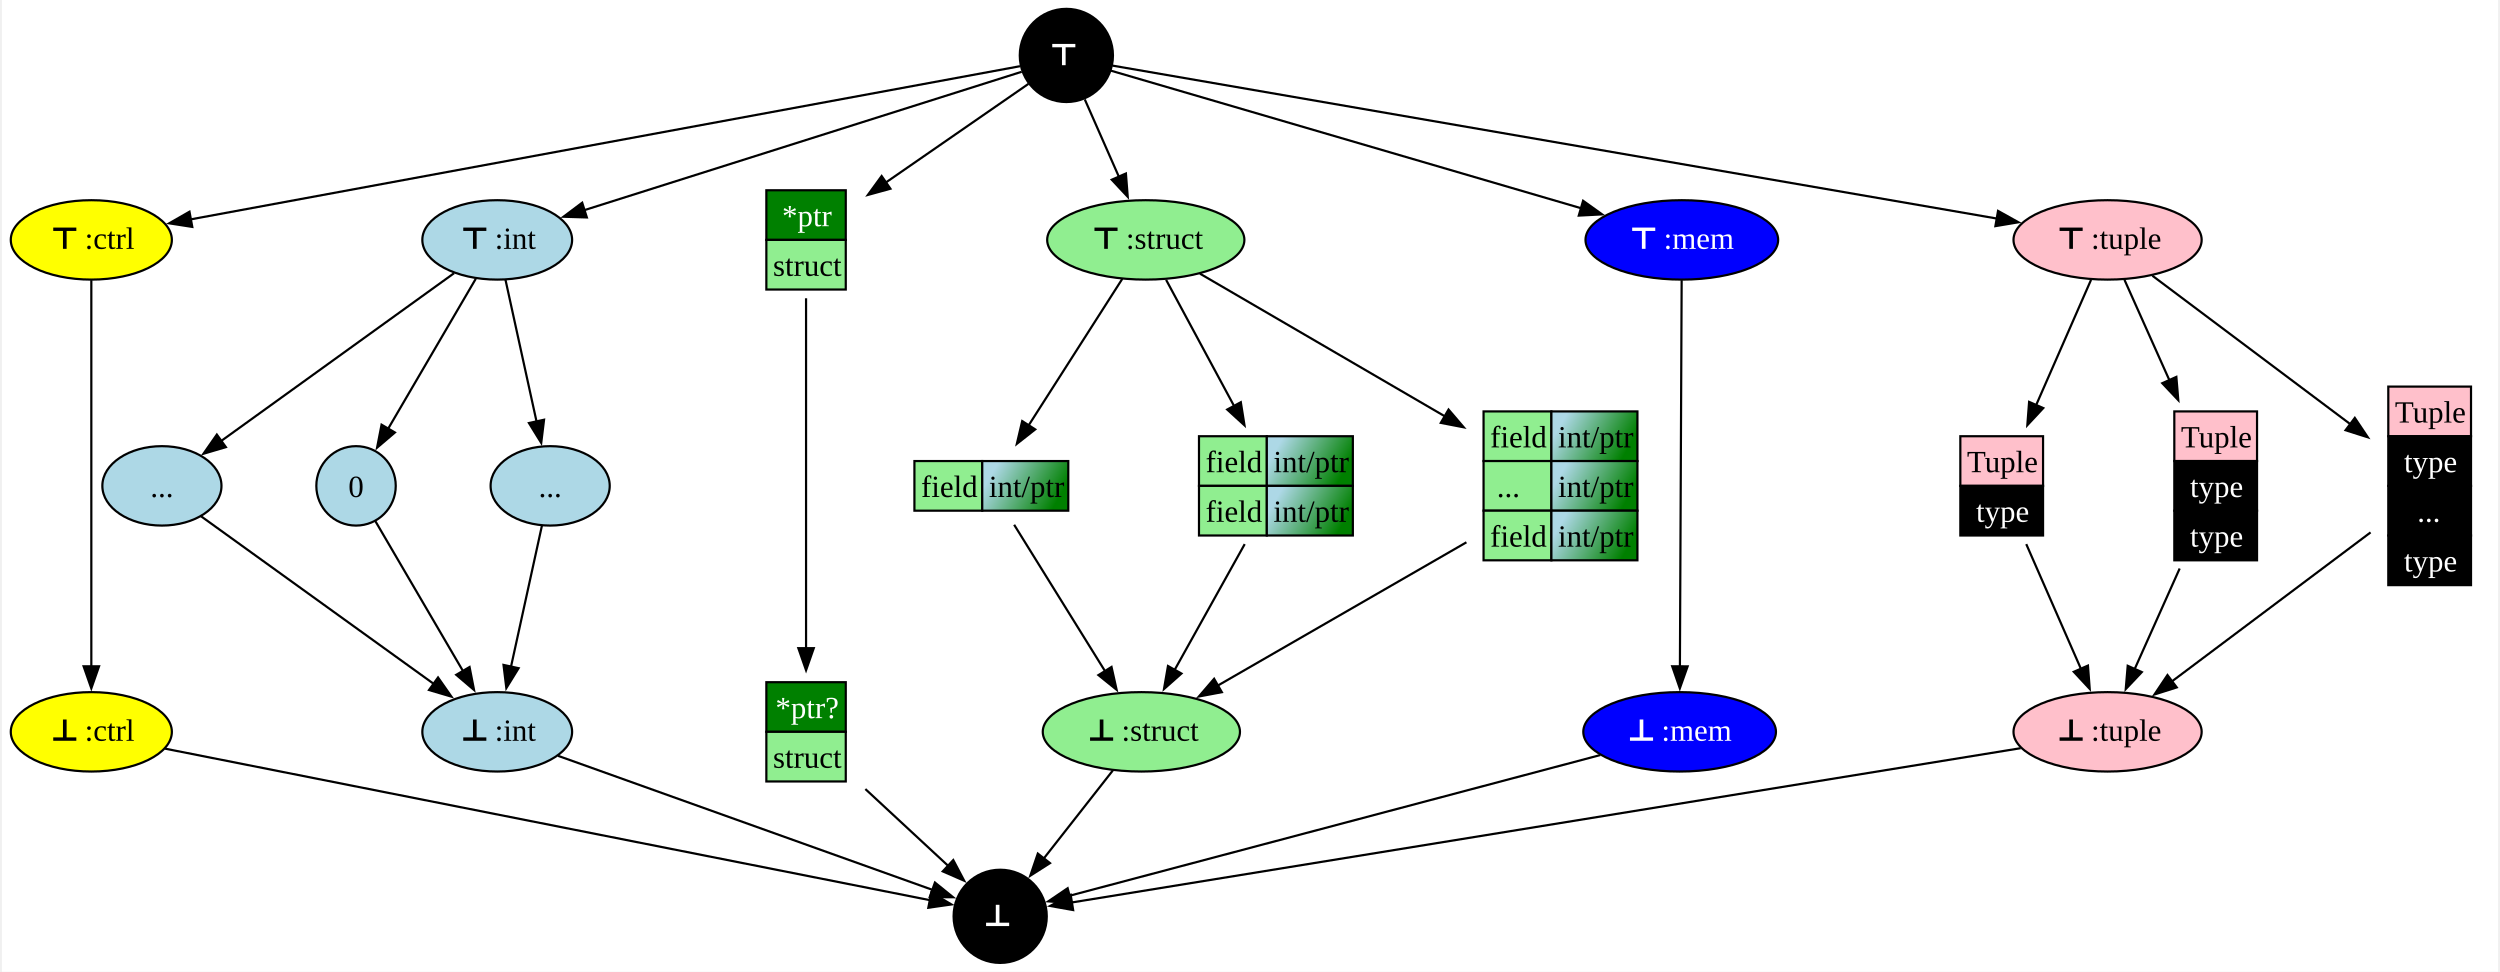
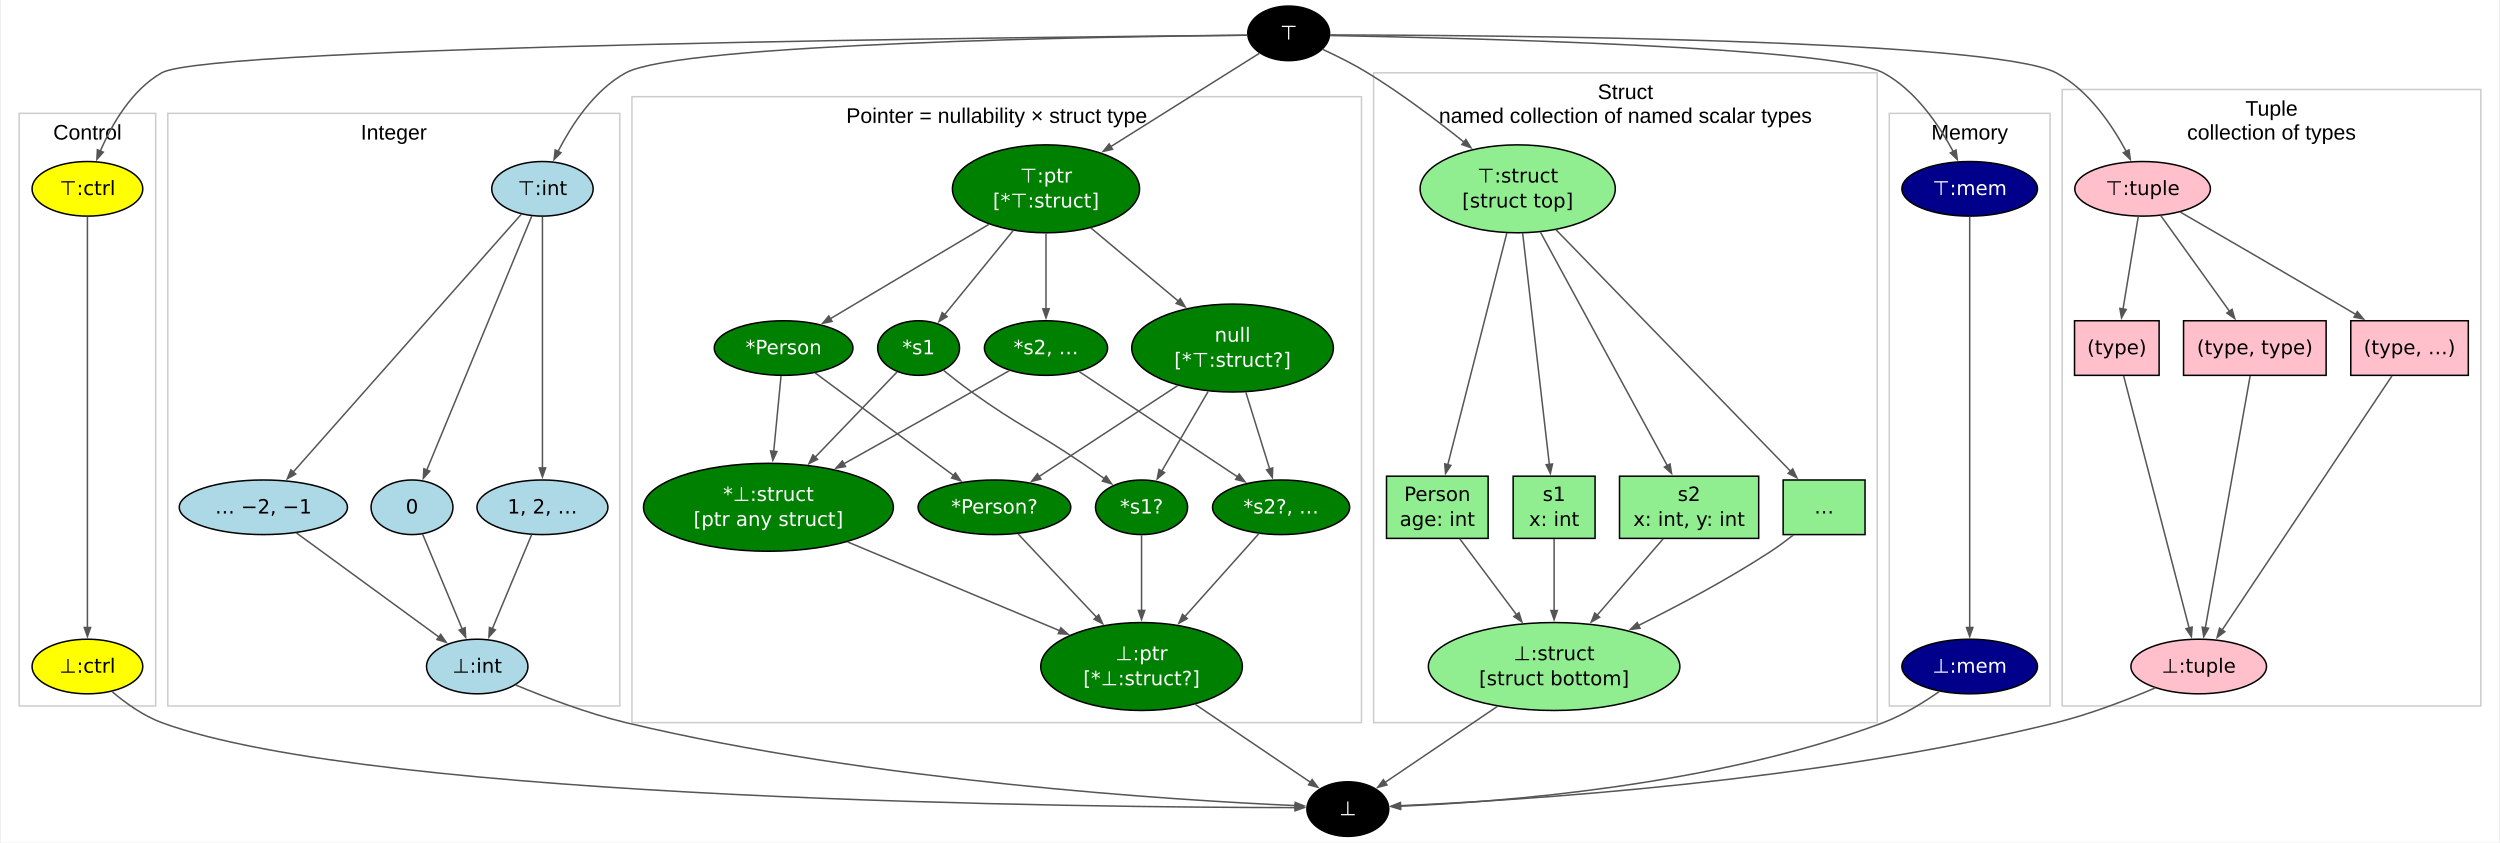
- <svg xmlns="http://www.w3.org/2000/svg" width="1132pt" height="440pt" viewBox="0.00 0.00 1131.51 440.50">
-   <g id="graph0" class="graph" transform="scale(1 1) rotate(0) translate(4 436.5)">
-     <polygon fill="white" stroke="none" points="-4,4 -4,-436.5 1127.51,-436.5 1127.51,4 -4,4" />
+ <svg xmlns="http://www.w3.org/2000/svg" width="1647pt" height="555pt" viewBox="0.00 0.00 1647.00 555.43">
+   <g id="graph0" class="graph" transform="scale(1 1) rotate(0) translate(4 551.43)">
+     <polygon fill="white" stroke="none" points="-4,4 -4,-551.43 1643,-551.43 1643,4 -4,4" />
+     <g id="clust1" class="cluster">
+       <polygon fill="none" stroke="#cccccc" points="8,-85.99 8,-476.69 98,-476.69 98,-85.99 8,-85.99" />
+       <text text-anchor="middle" x="53" y="-459.39" font-family="Arial" font-size="14.00">Control</text>
+     </g>
+     <g id="clust2" class="cluster">
+       <polygon fill="none" stroke="#cccccc" points="106,-85.99 106,-476.69 404,-476.69 404,-85.99 106,-85.99" />
+       <text text-anchor="middle" x="255" y="-459.39" font-family="Arial" font-size="14.00">Integer</text>
+     </g>
+     <g id="clust6" class="cluster">
+       <polygon fill="none" stroke="#cccccc" points="412,-75 412,-487.68 893,-487.68 893,-75 412,-75" />
+       <text text-anchor="middle" x="652.5" y="-470.38" font-family="Arial" font-size="14.00">Pointer = nullability × struct type</text>
+     </g>
+     <g id="clust13" class="cluster">
+       <polygon fill="none" stroke="#cccccc" points="901,-75 901,-503.43 1233,-503.43 1233,-75 901,-75" />
+       <text text-anchor="middle" x="1067" y="-486.13" font-family="Arial" font-size="14.00">Struct</text>
+       <text text-anchor="middle" x="1067" y="-470.38" font-family="Arial" font-size="14.00">named collection of named scalar types</text>
+     </g>
+     <g id="clust17" class="cluster">
+       <polygon fill="none" stroke="#cccccc" points="1241,-85.99 1241,-476.69 1347,-476.69 1347,-85.99 1241,-85.99" />
+       <text text-anchor="middle" x="1294" y="-459.39" font-family="Arial" font-size="14.00">Memory</text>
+     </g>
+     <g id="clust18" class="cluster">
+       <polygon fill="none" stroke="#cccccc" points="1355,-85.99 1355,-492.44 1631,-492.44 1631,-85.99 1355,-85.99" />
+       <text text-anchor="middle" x="1493" y="-475.14" font-family="Arial" font-size="14.00">Tuple</text>
+       <text text-anchor="middle" x="1493" y="-459.39" font-family="Arial" font-size="14.00">collection of types</text>
+     </g>
    <g id="node1" class="node">
-       <ellipse fill="black" stroke="black" cx="478.51" cy="-411.37" rx="21.12" ry="21.12" />
-       <text text-anchor="start" x="470.63" y="-406.95" font-family="Times New Roman,serif" font-weight="bold" font-size="14.00" fill="white">⊤</text>
+       <ellipse fill="black" stroke="black" cx="845" cy="-529.43" rx="27" ry="18" />
+       <text text-anchor="middle" x="845" y="-525.33" font-family="DejaVu Sans" font-size="13.00" fill="white">⊤</text>
    </g>
    <g id="node3" class="node">
-       <ellipse fill="yellow" stroke="black" cx="36.51" cy="-327.75" rx="36.51" ry="18" />
-       <text text-anchor="start" x="17.76" y="-323.7" font-family="Times New Roman,serif" font-weight="bold" font-size="14.00">⊤</text>
-       <text text-anchor="start" x="33.51" y="-323.7" font-family="Times New Roman,serif" font-size="14.00">:ctrl</text>
+       <ellipse fill="#ffff00" stroke="black" cx="53" cy="-426.94" rx="36.51" ry="18" />
+       <text text-anchor="middle" x="53" y="-422.84" font-family="DejaVu Sans" font-size="13.00">⊤:ctrl</text>
+     </g>
+     <g id="edge53" class="edge">
+       <path fill="none" stroke="#555555" d="M817.66,-528.22C687.28,-527.11 133.71,-521.35 102,-503.43 82.18,-492.23 69.06,-469.34 61.42,-451.68" />
+       <polygon fill="#555555" stroke="#555555" points="63.46,-451.12 59.24,-446.37 59.57,-452.72 63.46,-451.12" />
+     </g>
+     <g id="node5" class="node">
+       <ellipse fill="#add8e6" stroke="black" cx="353" cy="-426.94" rx="33.44" ry="18" />
+       <text text-anchor="middle" x="353" y="-422.84" font-family="DejaVu Sans" font-size="13.00">⊤:int</text>
+     </g>
+     <g id="edge54" class="edge">
+       <path fill="none" stroke="#555555" d="M817.72,-528.22C727.72,-527.33 443.86,-522.98 408,-503.43 387.26,-492.12 372.32,-469.24 363.29,-451.62" />
+       <polygon fill="#555555" stroke="#555555" points="365.2,-450.74 360.67,-446.28 361.42,-452.59 365.2,-450.74" />
+     </g>
+     <g id="node10" class="node">
+       <ellipse fill="#008000" stroke="black" cx="685" cy="-426.94" rx="61.7" ry="28.99" />
+       <text text-anchor="middle" x="685" y="-431.09" font-family="DejaVu Sans" font-size="13.00" fill="white">⊤:ptr</text>
+       <text text-anchor="middle" x="685" y="-414.59" font-family="DejaVu Sans" font-size="13.00" fill="white">[*⊤:struct]</text>
+     </g>
+     <g id="edge55" class="edge">
+       <path fill="none" stroke="#555555" d="M825.7,-516.31C801.54,-501.14 759.48,-474.72 727.62,-454.71" />
+       <polygon fill="#555555" stroke="#555555" points="728.87,-453.01 722.67,-451.6 726.64,-456.57 728.87,-453.01" />
+     </g>
+     <g id="node20" class="node">
+       <ellipse fill="#90ee90" stroke="black" cx="996" cy="-426.94" rx="64.35" ry="28.99" />
+       <text text-anchor="middle" x="996" y="-431.09" font-family="DejaVu Sans" font-size="13.00">⊤:struct</text>
+       <text text-anchor="middle" x="996" y="-414.59" font-family="DejaVu Sans" font-size="13.00">[struct top]</text>
+     </g>
+     <g id="edge56" class="edge">
+       <path fill="none" stroke="#555555" d="M867.28,-518.93C876.68,-514.61 887.61,-509.19 897,-503.43 919.21,-489.82 942.45,-472.29 960.83,-457.55" />
+       <polygon fill="#555555" stroke="#555555" points="961.85,-459.43 965.2,-454.02 959.21,-456.16 961.85,-459.43" />
+     </g>
+     <g id="node26" class="node">
+       <ellipse fill="#00008b" stroke="black" cx="1294" cy="-426.94" rx="44.7" ry="18" />
+       <text text-anchor="middle" x="1294" y="-422.84" font-family="DejaVu Sans" font-size="13.00" fill="white">⊤:mem</text>
+     </g>
+     <g id="edge57" class="edge">
+       <path fill="none" stroke="#555555" d="M872.35,-528C956.06,-526.49 1205.1,-520.6 1237,-503.43 1258.25,-491.99 1273.89,-468.81 1283.35,-451.14" />
+       <polygon fill="#555555" stroke="#555555" points="1284.99,-452.55 1285.86,-446.25 1281.25,-450.62 1284.99,-452.55" />
+     </g>
+     <g id="node28" class="node">
+       <ellipse fill="#ffc0cb" stroke="black" cx="1408" cy="-426.94" rx="44.7" ry="18" />
+       <text text-anchor="middle" x="1408" y="-422.84" font-family="DejaVu Sans" font-size="13.00">⊤:tuple</text>
+     </g>
+     <g id="edge58" class="edge">
+       <path fill="none" stroke="#555555" d="M872.34,-528.42C971.49,-528.22 1308.63,-525.85 1351,-503.43 1372.33,-492.14 1387.95,-468.94 1397.39,-451.22" />
+       <polygon fill="#555555" stroke="#555555" points="1399.04,-452.62 1399.9,-446.32 1395.3,-450.7 1399.04,-452.62" />
+     </g>
+     <g id="node2" class="node">
+       <ellipse fill="black" stroke="black" cx="884" cy="-18" rx="27" ry="18" />
+       <text text-anchor="middle" x="884" y="-13.9" font-family="DejaVu Sans" font-size="13.00" fill="white">⊥</text>
+     </g>
+     <g id="node4" class="node">
+       <ellipse fill="#ffff00" stroke="black" cx="53" cy="-111.99" rx="36.51" ry="18" />
+       <text text-anchor="middle" x="53" y="-107.89" font-family="DejaVu Sans" font-size="13.00">⊥:ctrl</text>
    </g>
    <g id="edge1" class="edge">
-       <path fill="none" stroke="black" d="M457.49,-406.49C389.63,-393.96 175.41,-354.4 81.44,-337.04" />
-       <polygon fill="black" stroke="black" points="82.28,-333.64 71.81,-335.27 81.01,-340.53 82.28,-333.64" />
-     </g>
-     <g id="node5" class="node">
-       <ellipse fill="lightblue" stroke="black" cx="220.51" cy="-327.75" rx="33.95" ry="18" />
-       <text text-anchor="start" x="203.63" y="-323.7" font-family="Times New Roman,serif" font-weight="bold" font-size="14.00">⊤</text>
-       <text text-anchor="start" x="219.38" y="-323.7" font-family="Times New Roman,serif" font-size="14.00">:int</text>
+       <path fill="none" stroke="#555555" d="M53,-408.67C53,-356.2 53,-198.53 53,-137.49" />
+       <polygon fill="#555555" stroke="#555555" points="55.1,-137.72 53,-131.72 50.9,-137.72 55.1,-137.72" />
+     </g>
+     <g id="edge59" class="edge">
+       <path fill="none" stroke="#555555" d="M69.29,-95.39C78.22,-87.83 89.91,-79.45 102,-75 242.26,-23.4 717.31,-19.12 849.57,-18.95" />
+       <polygon fill="#555555" stroke="#555555" points="849.19,-21.05 855.19,-18.94 849.18,-16.85 849.19,-21.05" />
+     </g>
+     <g id="node7" class="node">
+       <ellipse fill="#add8e6" stroke="black" cx="169" cy="-216.97" rx="55.45" ry="18" />
+       <text text-anchor="middle" x="169" y="-212.87" font-family="DejaVu Sans" font-size="13.00">… −2, −1</text>
    </g>
    <g id="edge4" class="edge">
-       <path fill="none" stroke="black" d="M458.26,-403.97C415.59,-390.47 315.75,-358.88 259.97,-341.23" />
-       <polygon fill="black" stroke="black" points="261.14,-337.93 250.55,-338.25 259.03,-344.61 261.14,-337.93" />
-     </g>
-     <g id="node10" class="node">
-       <polygon fill="none" stroke="none" points="387.51,-354.25 333.51,-354.25 333.51,-301.25 387.51,-301.25 387.51,-354.25" />
-       <polygon fill="green" stroke="none" points="342.51,-327.75 342.51,-350.25 378.51,-350.25 378.51,-327.75 342.51,-327.75" />
-       <polygon fill="none" stroke="black" points="342.51,-327.75 342.51,-350.25 378.51,-350.25 378.51,-327.75 342.51,-327.75" />
-       <text text-anchor="start" x="349.63" y="-333.95" font-family="Times New Roman,serif" font-size="14.00" fill="white">*ptr</text>
-       <polygon fill="lightgreen" stroke="none" points="342.51,-305.25 342.51,-327.75 378.51,-327.75 378.51,-305.25 342.51,-305.25" />
-       <polygon fill="none" stroke="black" points="342.51,-305.25 342.51,-327.75 378.51,-327.75 378.51,-305.25 342.51,-305.25" />
-       <text text-anchor="start" x="345.51" y="-311.45" font-family="Times New Roman,serif" font-size="14.00">struct</text>
-     </g>
-     <g id="edge14" class="edge">
-       <path fill="none" stroke="black" d="M461.35,-398.5C444.42,-386.79 418.03,-368.54 396.49,-353.64" />
-       <polygon fill="black" stroke="black" points="398.75,-350.95 388.54,-348.14 394.77,-356.7 398.75,-350.95" />
+       <path fill="none" stroke="#555555" d="M339.17,-410.31C306.78,-373.7 225.91,-282.29 188.52,-240.04" />
+       <polygon fill="#555555" stroke="#555555" points="190.31,-238.89 184.76,-235.78 187.16,-241.67 190.31,-238.89" />
+     </g>
+     <g id="node8" class="node">
+       <ellipse fill="#add8e6" stroke="black" cx="267" cy="-216.97" rx="27" ry="18" />
+       <text text-anchor="middle" x="267" y="-212.87" font-family="DejaVu Sans" font-size="13.00">0</text>
+     </g>
+     <g id="edge5" class="edge">
+       <path fill="none" stroke="#555555" d="M345.96,-408.92C330.64,-371.87 294.24,-283.85 276.74,-241.52" />
+       <polygon fill="#555555" stroke="#555555" points="278.71,-240.79 274.47,-236.05 274.83,-242.39 278.71,-240.79" />
+     </g>
+     <g id="node9" class="node">
+       <ellipse fill="#add8e6" stroke="black" cx="353" cy="-216.97" rx="43.16" ry="18" />
+       <text text-anchor="middle" x="353" y="-212.87" font-family="DejaVu Sans" font-size="13.00">1, 2, …</text>
+     </g>
+     <g id="edge6" class="edge">
+       <path fill="none" stroke="#555555" d="M353,-408.57C353,-371.71 353,-285.59 353,-242.89" />
+       <polygon fill="#555555" stroke="#555555" points="355.1,-242.96 353,-236.96 350.9,-242.96 355.1,-242.96" />
+     </g>
+     <g id="node6" class="node">
+       <ellipse fill="#add8e6" stroke="black" cx="310" cy="-111.99" rx="33.44" ry="18" />
+       <text text-anchor="middle" x="310" y="-107.89" font-family="DejaVu Sans" font-size="13.00">⊥:int</text>
+     </g>
+     <g id="edge60" class="edge">
+       <path fill="none" stroke="#555555" d="M335.28,-99.84C354.78,-91.7 382.61,-81.07 408,-75 570.29,-36.22 770.4,-23.83 849.5,-20.29" />
+       <polygon fill="#555555" stroke="#555555" points="849.36,-22.39 855.26,-20.04 849.17,-18.2 849.36,-22.39" />
+     </g>
+     <g id="edge7" class="edge">
+       <path fill="none" stroke="#555555" d="M190.72,-200.11C216.15,-181.54 258.17,-150.85 284.95,-131.29" />
+       <polygon fill="#555555" stroke="#555555" points="285.92,-133.18 289.52,-127.95 283.44,-129.79 285.92,-133.18" />
+     </g>
+     <g id="edge8" class="edge">
+       <path fill="none" stroke="#555555" d="M273.91,-199.43C281.01,-182.41 292.14,-155.76 300.16,-136.55" />
+       <polygon fill="#555555" stroke="#555555" points="302.01,-137.58 302.38,-131.24 298.13,-135.96 302.01,-137.58" />
+     </g>
+     <g id="edge9" class="edge">
+       <path fill="none" stroke="#555555" d="M345.9,-198.97C338.83,-182.05 327.93,-155.94 319.99,-136.93" />
+       <polygon fill="#555555" stroke="#555555" points="321.94,-136.15 317.69,-131.42 318.07,-137.76 321.94,-136.15" />
    </g>
    <g id="node12" class="node">
-       <ellipse fill="lightgreen" stroke="black" cx="514.51" cy="-327.75" rx="44.7" ry="18" />
-       <text text-anchor="start" x="489.76" y="-323.7" font-family="Times New Roman,serif" font-weight="bold" font-size="14.00">⊤</text>
-       <text text-anchor="start" x="505.51" y="-323.7" font-family="Times New Roman,serif" font-size="14.00">:struct</text>
+       <ellipse fill="#008000" stroke="black" cx="808" cy="-321.96" rx="66.47" ry="28.99" />
+       <text text-anchor="middle" x="808" y="-326.11" font-family="DejaVu Sans" font-size="13.00" fill="white">null</text>
+       <text text-anchor="middle" x="808" y="-309.61" font-family="DejaVu Sans" font-size="13.00" fill="white">[*⊤:struct?]</text>
+     </g>
+     <g id="edge16" class="edge">
+       <path fill="none" stroke="#555555" d="M714.46,-401.27C731.85,-386.71 753.98,-368.18 772.35,-352.8" />
+       <polygon fill="#555555" stroke="#555555" points="773.51,-354.57 776.76,-349.11 770.82,-351.35 773.51,-354.57" />
+     </g>
+     <g id="node14" class="node">
+       <ellipse fill="#008000" stroke="black" cx="512" cy="-321.96" rx="45.72" ry="18" />
+       <text text-anchor="middle" x="512" y="-317.86" font-family="DejaVu Sans" font-size="13.00" fill="white">*Person</text>
    </g>
    <g id="edge17" class="edge">
-       <path fill="none" stroke="black" d="M486.86,-391.44C491.45,-381.02 497.24,-367.9 502.33,-356.35" />
-       <polygon fill="black" stroke="black" points="505.5,-357.86 506.33,-347.29 499.09,-355.03 505.5,-357.86" />
+       <path fill="none" stroke="#555555" d="M647.46,-403.59C616.14,-384.95 572.05,-358.7 542.78,-341.28" />
+       <polygon fill="#555555" stroke="#555555" points="543.94,-339.52 537.71,-338.26 541.79,-343.13 543.94,-339.52" />
+     </g>
+     <g id="node15" class="node">
+       <ellipse fill="#008000" stroke="black" cx="601" cy="-321.96" rx="27" ry="18" />
+       <text text-anchor="middle" x="601" y="-317.86" font-family="DejaVu Sans" font-size="13.00" fill="white">*s1</text>
+     </g>
+     <g id="edge18" class="edge">
+       <path fill="none" stroke="#555555" d="M663.37,-399.42C649.25,-382.12 631.09,-359.85 618.01,-343.81" />
+       <polygon fill="#555555" stroke="#555555" points="619.81,-342.7 614.39,-339.38 616.56,-345.36 619.81,-342.7" />
+     </g>
+     <g id="node16" class="node">
+       <ellipse fill="#008000" stroke="black" cx="685" cy="-321.96" rx="40.6" ry="18" />
+       <text text-anchor="middle" x="685" y="-317.86" font-family="DejaVu Sans" font-size="13.00" fill="white">*s2, …</text>
+     </g>
+     <g id="edge19" class="edge">
+       <path fill="none" stroke="#555555" d="M685,-397.53C685,-381.91 685,-362.73 685,-347.73" />
+       <polygon fill="#555555" stroke="#555555" points="687.1,-347.82 685,-341.82 682.9,-347.82 687.1,-347.82" />
+     </g>
+     <g id="node11" class="node">
+       <ellipse fill="#008000" stroke="black" cx="748" cy="-111.99" rx="66.47" ry="28.99" />
+       <text text-anchor="middle" x="748" y="-116.14" font-family="DejaVu Sans" font-size="13.00" fill="white">⊥:ptr</text>
+       <text text-anchor="middle" x="748" y="-99.64" font-family="DejaVu Sans" font-size="13.00" fill="white">[*⊥:struct?]</text>
+     </g>
+     <g id="edge61" class="edge">
+       <path fill="none" stroke="#555555" d="M783.38,-87.06C807.3,-70.88 838.29,-49.92 859.52,-35.56" />
+       <polygon fill="#555555" stroke="#555555" points="860.46,-37.46 864.25,-32.36 858.1,-33.98 860.46,-37.46" />
    </g>
    <g id="node17" class="node">
-       <ellipse fill="blue" stroke="black" cx="757.51" cy="-327.75" rx="43.67" ry="18" />
-       <text text-anchor="start" x="733.51" y="-323.7" font-family="Times New Roman,serif" font-weight="bold" font-size="14.00" fill="white">⊤</text>
-       <text text-anchor="start" x="749.26" y="-323.7" font-family="Times New Roman,serif" font-size="14.00" fill="white">:mem</text>
+       <ellipse fill="#008000" stroke="black" cx="651" cy="-216.97" rx="50.33" ry="18" />
+       <text text-anchor="middle" x="651" y="-212.87" font-family="DejaVu Sans" font-size="13.00" fill="white">*Person?</text>
+     </g>
+     <g id="edge26" class="edge">
+       <path fill="none" stroke="#555555" d="M771.98,-297.33C744.16,-279.08 706.14,-254.14 680.2,-237.12" />
+       <polygon fill="#555555" stroke="#555555" points="681.63,-235.56 675.47,-234.02 679.33,-239.07 681.63,-235.56" />
+     </g>
+     <g id="node18" class="node">
+       <ellipse fill="#008000" stroke="black" cx="748" cy="-216.97" rx="30.37" ry="18" />
+       <text text-anchor="middle" x="748" y="-212.87" font-family="DejaVu Sans" font-size="13.00" fill="white">*s1?</text>
    </g>
    <g id="edge27" class="edge">
-       <path fill="none" stroke="black" d="M498.57,-404.5C542.92,-391.53 650.2,-360.14 711.86,-342.1" />
-       <polygon fill="black" stroke="black" points="712.75,-345.49 721.37,-339.32 710.79,-338.77 712.75,-345.49" />
+       <path fill="none" stroke="#555555" d="M791.92,-293.36C782.32,-276.89 770.28,-256.22 761.24,-240.69" />
+       <polygon fill="#555555" stroke="#555555" points="763.16,-239.82 758.32,-235.69 759.53,-241.93 763.16,-239.82" />
    </g>
    <g id="node19" class="node">
-       <ellipse fill="pink" stroke="black" cx="950.51" cy="-327.75" rx="42.65" ry="18" />
-       <text text-anchor="start" x="927.26" y="-323.7" font-family="Times New Roman,serif" font-weight="bold" font-size="14.00">⊤</text>
-       <text text-anchor="start" x="943.01" y="-323.7" font-family="Times New Roman,serif" font-size="14.00">:tuple</text>
+       <ellipse fill="#008000" stroke="black" cx="840" cy="-216.97" rx="45.21" ry="18" />
+       <text text-anchor="middle" x="840" y="-212.87" font-family="DejaVu Sans" font-size="13.00" fill="white">*s2?, …</text>
+     </g>
+     <g id="edge28" class="edge">
+       <path fill="none" stroke="#555555" d="M816.74,-292.82C821.67,-276.95 827.77,-257.33 832.48,-242.16" />
+       <polygon fill="#555555" stroke="#555555" points="834.45,-242.91 834.23,-236.56 830.44,-241.66 834.45,-242.91" />
+     </g>
+     <g id="node13" class="node">
+       <ellipse fill="#008000" stroke="black" cx="502" cy="-216.97" rx="82.38" ry="28.99" />
+       <text text-anchor="middle" x="502" y="-221.12" font-family="DejaVu Sans" font-size="13.00" fill="white">*⊥:struct</text>
+       <text text-anchor="middle" x="502" y="-204.62" font-family="DejaVu Sans" font-size="13.00" fill="white">[ptr any struct]</text>
+     </g>
+     <g id="edge29" class="edge">
+       <path fill="none" stroke="#555555" d="M554.17,-194.13C595.32,-176.91 652.51,-152.97 694.1,-135.56" />
+       <polygon fill="#555555" stroke="#555555" points="694.78,-137.55 699.5,-133.29 693.15,-133.67 694.78,-137.55" />
+     </g>
+     <g id="edge20" class="edge">
+       <path fill="none" stroke="#555555" d="M510.3,-303.49C508.98,-289.83 507.09,-270.39 505.45,-253.5" />
+       <polygon fill="#555555" stroke="#555555" points="507.58,-253.71 504.91,-247.94 503.4,-254.12 507.58,-253.71" />
+     </g>
+     <g id="edge23" class="edge">
+       <path fill="none" stroke="#555555" d="M532.81,-305.54C557.17,-287.49 597.57,-257.56 624.25,-237.8" />
+       <polygon fill="#555555" stroke="#555555" points="625.26,-239.66 628.83,-234.4 622.76,-236.28 625.26,-239.66" />
+     </g>
+     <g id="edge21" class="edge">
+       <path fill="none" stroke="#555555" d="M586.82,-306.2C572.74,-291.56 550.72,-268.65 532.64,-249.85" />
+       <polygon fill="#555555" stroke="#555555" points="534.38,-248.62 528.7,-245.75 531.35,-251.53 534.38,-248.62" />
+     </g>
+     <g id="edge24" class="edge">
+       <path fill="none" stroke="#555555" d="M617.46,-307.22C623.23,-302.56 629.81,-297.42 636,-292.97 667.33,-270.44 677.09,-267.67 709,-245.97 713.75,-242.74 718.77,-239.22 723.56,-235.8" />
+       <polygon fill="#555555" stroke="#555555" points="724.61,-237.64 728.26,-232.43 722.16,-234.22 724.61,-237.64" />
+     </g>
+     <g id="edge22" class="edge">
+       <path fill="none" stroke="#555555" d="M660.85,-307.1C652.94,-302.58 644.1,-297.55 636,-292.97 608.08,-277.18 576.81,-259.67 551.5,-245.54" />
+       <polygon fill="#555555" stroke="#555555" points="552.79,-243.85 546.52,-242.76 550.74,-247.52 552.79,-243.85" />
+     </g>
+     <g id="edge25" class="edge">
+       <path fill="none" stroke="#555555" d="M706.88,-306.42C734.22,-288.25 781.1,-257.11 811.3,-237.04" />
+       <polygon fill="#555555" stroke="#555555" points="812.38,-238.85 816.22,-233.78 810.06,-235.35 812.38,-238.85" />
    </g>
    <g id="edge30" class="edge">
-       <path fill="none" stroke="black" d="M499.4,-406.76C569.58,-394.62 798.17,-355.09 900.36,-337.42" />
-       <polygon fill="black" stroke="black" points="900.85,-340.89 910.1,-335.74 899.65,-333.99 900.85,-340.89" />
-     </g>
-     <g id="node2" class="node">
-       <ellipse fill="black" stroke="black" cx="448.51" cy="-21.12" rx="21.12" ry="21.12" />
-       <text text-anchor="start" x="440.63" y="-16.7" font-family="Times New Roman,serif" font-weight="bold" font-size="14.00" fill="white">⊥</text>
-     </g>
-     <g id="node4" class="node">
-       <ellipse fill="yellow" stroke="black" cx="36.51" cy="-104.75" rx="36.51" ry="18" />
-       <text text-anchor="start" x="17.76" y="-100.7" font-family="Times New Roman,serif" font-weight="bold" font-size="14.00">⊥</text>
-       <text text-anchor="start" x="33.51" y="-100.7" font-family="Times New Roman,serif" font-size="14.00">:ctrl</text>
-     </g>
-     <g id="edge2" class="edge">
-       <path fill="none" stroke="black" d="M36.51,-309.5C36.51,-271.02 36.51,-181.25 36.51,-134.4" />
-       <polygon fill="black" stroke="black" points="40.01,-134.45 36.51,-124.45 33.01,-134.45 40.01,-134.45" />
-     </g>
-     <g id="edge3" class="edge">
-       <path fill="none" stroke="black" d="M69.88,-97.14C147.7,-81.72 340.42,-43.54 416.69,-28.43" />
-       <polygon fill="black" stroke="black" points="417.29,-31.88 426.41,-26.5 415.93,-25.01 417.29,-31.88" />
-     </g>
-     <g id="node7" class="node">
-       <ellipse fill="lightblue" stroke="black" cx="68.51" cy="-216.25" rx="27" ry="18" />
-       <text text-anchor="middle" x="68.51" y="-211.2" font-family="Times New Roman,serif" font-size="14.00">...</text>
-     </g>
-     <g id="edge5" class="edge">
-       <path fill="none" stroke="black" d="M200.95,-312.66C174.03,-293.27 125.48,-258.29 95.24,-236.5" />
-       <polygon fill="black" stroke="black" points="97.5,-233.82 87.34,-230.81 93.41,-239.5 97.5,-233.82" />
-     </g>
-     <g id="node8" class="node">
-       <ellipse fill="lightblue" stroke="black" cx="156.51" cy="-216.25" rx="18" ry="18" />
-       <text text-anchor="middle" x="156.51" y="-211.2" font-family="Times New Roman,serif" font-size="14.00">0</text>
-     </g>
-     <g id="edge6" class="edge">
-       <path fill="none" stroke="black" d="M210.79,-310.12C200.2,-292 183.15,-262.82 170.98,-242.01" />
-       <polygon fill="black" stroke="black" points="174.12,-240.45 166.05,-233.58 168.08,-243.98 174.12,-240.45" />
-     </g>
-     <g id="node9" class="node">
-       <ellipse fill="lightblue" stroke="black" cx="244.51" cy="-216.25" rx="27" ry="18" />
-       <text text-anchor="middle" x="244.51" y="-211.2" font-family="Times New Roman,serif" font-size="14.00">...</text>
-     </g>
-     <g id="edge7" class="edge">
-       <path fill="none" stroke="black" d="M224.26,-309.64C228.03,-292.44 233.9,-265.64 238.35,-245.33" />
-       <polygon fill="black" stroke="black" points="241.74,-246.23 240.46,-235.72 234.9,-244.73 241.74,-246.23" />
-     </g>
-     <g id="node6" class="node">
-       <ellipse fill="lightblue" stroke="black" cx="220.51" cy="-104.75" rx="33.95" ry="18" />
-       <text text-anchor="start" x="203.63" y="-100.7" font-family="Times New Roman,serif" font-weight="bold" font-size="14.00">⊥</text>
-       <text text-anchor="start" x="219.38" y="-100.7" font-family="Times New Roman,serif" font-size="14.00">:int</text>
-     </g>
-     <g id="edge11" class="edge">
-       <path fill="none" stroke="black" d="M248.01,-93.9C290.83,-78.57 373.15,-49.1 417.83,-33.11" />
-       <polygon fill="black" stroke="black" points="418.93,-36.43 427.17,-29.76 416.57,-29.84 418.93,-36.43" />
-     </g>
-     <g id="edge8" class="edge">
-       <path fill="none" stroke="black" d="M86.24,-202.47C112.22,-183.76 160.89,-148.7 191.95,-126.33" />
-       <polygon fill="black" stroke="black" points="193.68,-129.39 199.75,-120.71 189.59,-123.71 193.68,-129.39" />
-     </g>
-     <g id="edge9" class="edge">
-       <path fill="none" stroke="black" d="M165.14,-200.48C175.34,-183.02 192.52,-153.64 205.04,-132.22" />
-       <polygon fill="black" stroke="black" points="207.97,-134.13 210,-123.73 201.93,-130.6 207.97,-134.13" />
-     </g>
-     <g id="edge10" class="edge">
-       <path fill="none" stroke="black" d="M240.76,-198.14C237.01,-181.04 231.18,-154.46 226.74,-134.19" />
-       <polygon fill="black" stroke="black" points="230.2,-133.6 224.64,-124.58 223.36,-135.09 230.2,-133.6" />
-     </g>
-     <g id="node11" class="node">
-       <polygon fill="none" stroke="none" points="387.51,-131.25 333.51,-131.25 333.51,-78.25 387.51,-78.25 387.51,-131.25" />
-       <polygon fill="green" stroke="none" points="342.51,-104.75 342.51,-127.25 378.51,-127.25 378.51,-104.75 342.51,-104.75" />
-       <polygon fill="none" stroke="black" points="342.51,-104.75 342.51,-127.25 378.51,-127.25 378.51,-104.75 342.51,-104.75" />
-       <text text-anchor="start" x="346.63" y="-110.95" font-family="Times New Roman,serif" font-size="14.00" fill="white">*ptr?</text>
-       <polygon fill="lightgreen" stroke="none" points="342.51,-82.25 342.51,-104.75 378.51,-104.75 378.51,-82.25 342.51,-82.25" />
-       <polygon fill="none" stroke="black" points="342.51,-82.25 342.51,-104.75 378.51,-104.75 378.51,-82.25 342.51,-82.25" />
-       <text text-anchor="start" x="345.51" y="-88.45" font-family="Times New Roman,serif" font-size="14.00">struct</text>
-     </g>
-     <g id="edge15" class="edge">
-       <path fill="none" stroke="black" d="M360.51,-301.29C360.51,-261.89 360.51,-187.62 360.51,-142.52" />
-       <polygon fill="black" stroke="black" points="364.01,-142.68 360.51,-132.68 357.01,-142.68 364.01,-142.68" />
-     </g>
-     <g id="edge16" class="edge">
-       <path fill="none" stroke="black" d="M387.39,-78.81C399.39,-67.68 413.41,-54.68 424.99,-43.94" />
-       <polygon fill="black" stroke="black" points="427.24,-46.63 432.19,-37.26 422.48,-41.5 427.24,-46.63" />
-     </g>
-     <g id="node14" class="node">
-       <polygon fill="none" stroke="none" points="487.38,-234.25 401.63,-234.25 401.63,-198.25 487.38,-198.25 487.38,-234.25" />
-       <polygon fill="lightgreen" stroke="none" points="409.63,-205 409.63,-227.5 440.38,-227.5 440.38,-205 409.63,-205" />
-       <polygon fill="none" stroke="black" points="409.63,-205 409.63,-227.5 440.38,-227.5 440.38,-205 409.63,-205" />
-       <text text-anchor="start" x="412.63" y="-211.2" font-family="Times New Roman,serif" font-size="14.00">field</text>
-       <defs>
-         <linearGradient id="l_0" gradientUnits="userSpaceOnUse" x1="446.1" y1="-224.2" x2="473.67" y2="-208.29">
-           <stop offset="0" style="stop-color:lightblue;stop-opacity:1.;" />
-           <stop offset="1" style="stop-color:green;stop-opacity:1.;" />
-         </linearGradient>
-       </defs>
-       <polygon fill="url(#l_0)" stroke="none" points="440.38,-205 440.38,-227.5 479.38,-227.5 479.38,-205 440.38,-205" />
-       <polygon fill="none" stroke="black" points="440.38,-205 440.38,-227.5 479.38,-227.5 479.38,-205 440.38,-205" />
-       <text text-anchor="start" x="443.38" y="-211.2" font-family="Times New Roman,serif" font-size="14.00">int/ptr</text>
-     </g>
-     <g id="edge18" class="edge">
-       <path fill="none" stroke="black" d="M503.88,-310.12C492.57,-292.43 474.53,-264.21 461.3,-243.51" />
-       <polygon fill="black" stroke="black" points="464.39,-241.85 456.06,-235.31 458.49,-245.62 464.39,-241.85" />
-     </g>
-     <g id="node15" class="node">
-       <polygon fill="none" stroke="none" points="616.38,-242.75 530.63,-242.75 530.63,-189.75 616.38,-189.75 616.38,-242.75" />
-       <polygon fill="lightgreen" stroke="none" points="538.63,-216.25 538.63,-238.75 569.38,-238.75 569.38,-216.25 538.63,-216.25" />
-       <polygon fill="none" stroke="black" points="538.63,-216.25 538.63,-238.75 569.38,-238.75 569.38,-216.25 538.63,-216.25" />
-       <text text-anchor="start" x="541.63" y="-222.45" font-family="Times New Roman,serif" font-size="14.00">field</text>
-       <defs>
-         <linearGradient id="l_1" gradientUnits="userSpaceOnUse" x1="575.1" y1="-235.45" x2="602.67" y2="-219.54">
-           <stop offset="0" style="stop-color:lightblue;stop-opacity:1.;" />
-           <stop offset="1" style="stop-color:green;stop-opacity:1.;" />
-         </linearGradient>
-       </defs>
-       <polygon fill="url(#l_1)" stroke="none" points="569.38,-216.25 569.38,-238.75 608.38,-238.75 608.38,-216.25 569.38,-216.25" />
-       <polygon fill="none" stroke="black" points="569.38,-216.25 569.38,-238.75 608.38,-238.75 608.38,-216.25 569.38,-216.25" />
-       <text text-anchor="start" x="572.38" y="-222.45" font-family="Times New Roman,serif" font-size="14.00">int/ptr</text>
-       <polygon fill="lightgreen" stroke="none" points="538.63,-193.75 538.63,-216.25 569.38,-216.25 569.38,-193.75 538.63,-193.75" />
-       <polygon fill="none" stroke="black" points="538.63,-193.75 538.63,-216.25 569.38,-216.25 569.38,-193.75 538.63,-193.75" />
-       <text text-anchor="start" x="541.63" y="-199.95" font-family="Times New Roman,serif" font-size="14.00">field</text>
-       <defs>
-         <linearGradient id="l_2" gradientUnits="userSpaceOnUse" x1="575.1" y1="-212.95" x2="602.67" y2="-197.04">
-           <stop offset="0" style="stop-color:lightblue;stop-opacity:1.;" />
-           <stop offset="1" style="stop-color:green;stop-opacity:1.;" />
-         </linearGradient>
-       </defs>
-       <polygon fill="url(#l_2)" stroke="none" points="569.38,-193.75 569.38,-216.25 608.38,-216.25 608.38,-193.75 569.38,-193.75" />
-       <polygon fill="none" stroke="black" points="569.38,-193.75 569.38,-216.25 608.38,-216.25 608.38,-193.75 569.38,-193.75" />
-       <text text-anchor="start" x="572.38" y="-199.95" font-family="Times New Roman,serif" font-size="14.00">int/ptr</text>
-     </g>
-     <g id="edge19" class="edge">
-       <path fill="none" stroke="black" d="M523.73,-309.64C531.97,-294.34 544.3,-271.45 554.63,-252.28" />
-       <polygon fill="black" stroke="black" points="557.59,-254.17 559.26,-243.7 551.43,-250.85 557.59,-254.17" />
-     </g>
-     <g id="node16" class="node">
-       <polygon fill="none" stroke="none" points="745.38,-254 659.63,-254 659.63,-178.5 745.38,-178.5 745.38,-254" />
-       <polygon fill="lightgreen" stroke="none" points="667.63,-227.5 667.63,-250 698.38,-250 698.38,-227.5 667.63,-227.5" />
-       <polygon fill="none" stroke="black" points="667.63,-227.5 667.63,-250 698.38,-250 698.38,-227.5 667.63,-227.5" />
-       <text text-anchor="start" x="670.63" y="-233.7" font-family="Times New Roman,serif" font-size="14.00">field</text>
-       <defs>
-         <linearGradient id="l_3" gradientUnits="userSpaceOnUse" x1="704.1" y1="-246.7" x2="731.67" y2="-230.79">
-           <stop offset="0" style="stop-color:lightblue;stop-opacity:1.;" />
-           <stop offset="1" style="stop-color:green;stop-opacity:1.;" />
-         </linearGradient>
-       </defs>
-       <polygon fill="url(#l_3)" stroke="none" points="698.38,-227.5 698.38,-250 737.38,-250 737.38,-227.5 698.38,-227.5" />
-       <polygon fill="none" stroke="black" points="698.38,-227.5 698.38,-250 737.38,-250 737.38,-227.5 698.38,-227.5" />
-       <text text-anchor="start" x="701.38" y="-233.7" font-family="Times New Roman,serif" font-size="14.00">int/ptr</text>
-       <polygon fill="lightgreen" stroke="none" points="667.63,-205 667.63,-227.5 698.38,-227.5 698.38,-205 667.63,-205" />
-       <polygon fill="none" stroke="black" points="667.63,-205 667.63,-227.5 698.38,-227.5 698.38,-205 667.63,-205" />
-       <text text-anchor="start" x="673.63" y="-211.2" font-family="Times New Roman,serif" font-size="14.00">...  </text>
-       <defs>
-         <linearGradient id="l_4" gradientUnits="userSpaceOnUse" x1="704.1" y1="-224.2" x2="731.67" y2="-208.29">
-           <stop offset="0" style="stop-color:lightblue;stop-opacity:1.;" />
-           <stop offset="1" style="stop-color:green;stop-opacity:1.;" />
-         </linearGradient>
-       </defs>
-       <polygon fill="url(#l_4)" stroke="none" points="698.38,-205 698.38,-227.5 737.38,-227.5 737.38,-205 698.38,-205" />
-       <polygon fill="none" stroke="black" points="698.38,-205 698.38,-227.5 737.38,-227.5 737.38,-205 698.38,-205" />
-       <text text-anchor="start" x="701.38" y="-211.2" font-family="Times New Roman,serif" font-size="14.00">int/ptr</text>
-       <polygon fill="lightgreen" stroke="none" points="667.63,-182.5 667.63,-205 698.38,-205 698.38,-182.5 667.63,-182.5" />
-       <polygon fill="none" stroke="black" points="667.63,-182.5 667.63,-205 698.38,-205 698.38,-182.5 667.63,-182.5" />
-       <text text-anchor="start" x="670.63" y="-188.7" font-family="Times New Roman,serif" font-size="14.00">field</text>
-       <defs>
-         <linearGradient id="l_5" gradientUnits="userSpaceOnUse" x1="704.1" y1="-201.7" x2="731.67" y2="-185.79">
-           <stop offset="0" style="stop-color:lightblue;stop-opacity:1.;" />
-           <stop offset="1" style="stop-color:green;stop-opacity:1.;" />
-         </linearGradient>
-       </defs>
-       <polygon fill="url(#l_5)" stroke="none" points="698.38,-182.5 698.38,-205 737.38,-205 737.38,-182.5 698.38,-182.5" />
-       <polygon fill="none" stroke="black" points="698.38,-182.5 698.38,-205 737.38,-205 737.38,-182.5 698.38,-182.5" />
-       <text text-anchor="start" x="701.38" y="-188.7" font-family="Times New Roman,serif" font-size="14.00">int/ptr</text>
-     </g>
-     <g id="edge20" class="edge">
-       <path fill="none" stroke="black" d="M539.09,-312.43C567.11,-296.11 613.72,-268.96 650.01,-247.82" />
-       <polygon fill="black" stroke="black" points="651.76,-250.85 658.64,-242.8 648.24,-244.81 651.76,-250.85" />
-     </g>
-     <g id="node13" class="node">
-       <ellipse fill="lightgreen" stroke="black" cx="512.51" cy="-104.75" rx="44.7" ry="18" />
-       <text text-anchor="start" x="487.76" y="-100.7" font-family="Times New Roman,serif" font-weight="bold" font-size="14.00">⊥</text>
-       <text text-anchor="start" x="503.51" y="-100.7" font-family="Times New Roman,serif" font-size="14.00">:struct</text>
-     </g>
-     <g id="edge24" class="edge">
-       <path fill="none" stroke="black" d="M499.56,-87.23C490.56,-75.76 478.41,-60.26 468.22,-47.27" />
-       <polygon fill="black" stroke="black" points="471.08,-45.24 462.16,-39.53 465.57,-49.56 471.08,-45.24" />
-     </g>
-     <g id="edge21" class="edge">
-       <path fill="none" stroke="black" d="M454.84,-198.62C465.77,-181.01 483.19,-152.96 496.02,-132.29" />
-       <polygon fill="black" stroke="black" points="498.98,-134.16 501.29,-123.82 493.04,-130.47 498.98,-134.16" />
-     </g>
-     <g id="edge22" class="edge">
-       <path fill="none" stroke="black" d="M559.36,-189.85C549.77,-172.63 537.12,-149.92 527.38,-132.44" />
-       <polygon fill="black" stroke="black" points="530.68,-131.18 522.76,-124.15 524.57,-134.59 530.68,-131.18" />
-     </g>
-     <g id="edge23" class="edge">
-       <path fill="none" stroke="black" d="M659.87,-190.67C625.81,-171.04 578.69,-143.89 546.98,-125.62" />
-       <polygon fill="black" stroke="black" points="548.99,-122.73 538.58,-120.77 545.49,-128.8 548.99,-122.73" />
-     </g>
-     <g id="node18" class="node">
-       <ellipse fill="blue" stroke="black" cx="756.51" cy="-104.75" rx="43.67" ry="18" />
-       <text text-anchor="start" x="732.51" y="-100.7" font-family="Times New Roman,serif" font-weight="bold" font-size="14.00" fill="white">⊥</text>
-       <text text-anchor="start" x="748.26" y="-100.7" font-family="Times New Roman,serif" font-size="14.00" fill="white">:mem</text>
-     </g>
-     <g id="edge28" class="edge">
-       <path fill="none" stroke="black" d="M757.43,-309.5C757.25,-271.02 756.85,-181.25 756.64,-134.4" />
-       <polygon fill="black" stroke="black" points="760.14,-134.43 756.6,-124.45 753.14,-134.47 760.14,-134.43" />
-     </g>
-     <g id="edge29" class="edge">
-       <path fill="none" stroke="black" d="M720.57,-94.23C659.71,-78.09 537.34,-45.67 479.79,-30.41" />
-       <polygon fill="black" stroke="black" points="480.88,-27.08 470.32,-27.9 479.09,-33.85 480.88,-27.08" />
+       <path fill="none" stroke="#555555" d="M666.58,-199.43C680.58,-184.56 701.51,-162.35 718.65,-144.16" />
+       <polygon fill="#555555" stroke="#555555" points="719.75,-146.05 722.33,-140.24 716.69,-143.17 719.75,-146.05" />
+     </g>
+     <g id="edge31" class="edge">
+       <path fill="none" stroke="#555555" d="M748,-198.5C748,-184.97 748,-165.76 748,-148.97" />
+       <polygon fill="#555555" stroke="#555555" points="750.1,-148.97 748,-142.97 745.9,-148.97 750.1,-148.97" />
+     </g>
+     <g id="edge32" class="edge">
+       <path fill="none" stroke="#555555" d="M825.62,-199.88C812.53,-185.22 792.8,-163.14 776.51,-144.9" />
+       <polygon fill="#555555" stroke="#555555" points="778.14,-143.58 772.58,-140.51 775.01,-146.38 778.14,-143.58" />
+     </g>
+     <g id="node22" class="node">
+       <polygon fill="#90ee90" stroke="black" points="976.5,-237.47 909.5,-237.47 909.5,-196.47 976.5,-196.47 976.5,-237.47" />
+       <text text-anchor="middle" x="943" y="-221.12" font-family="DejaVu Sans" font-size="13.00">Person</text>
+       <text text-anchor="middle" x="943" y="-204.62" font-family="DejaVu Sans" font-size="13.00">age: int</text>
+     </g>
+     <g id="edge36" class="edge">
+       <path fill="none" stroke="#555555" d="M988.85,-397.89C978.61,-357.71 959.89,-284.26 949.83,-244.77" />
+       <polygon fill="#555555" stroke="#555555" points="951.95,-244.58 948.43,-239.28 947.88,-245.61 951.95,-244.58" />
+     </g>
+     <g id="node23" class="node">
+       <polygon fill="#90ee90" stroke="black" points="1047,-237.47 993,-237.47 993,-196.47 1047,-196.47 1047,-237.47" />
+       <text text-anchor="middle" x="1020" y="-221.12" font-family="DejaVu Sans" font-size="13.00">s1</text>
+       <text text-anchor="middle" x="1020" y="-204.62" font-family="DejaVu Sans" font-size="13.00">x: int</text>
+     </g>
+     <g id="edge37" class="edge">
+       <path fill="none" stroke="#555555" d="M999.24,-397.89C1003.85,-357.88 1012.28,-284.87 1016.85,-245.27" />
+       <polygon fill="#555555" stroke="#555555" points="1018.94,-245.52 1017.54,-239.32 1014.76,-245.04 1018.94,-245.52" />
+     </g>
+     <g id="node24" class="node">
+       <polygon fill="#90ee90" stroke="black" points="1154.88,-237.47 1063.12,-237.47 1063.12,-196.47 1154.88,-196.47 1154.88,-237.47" />
+       <text text-anchor="middle" x="1109" y="-221.12" font-family="DejaVu Sans" font-size="13.00">s2</text>
+       <text text-anchor="middle" x="1109" y="-204.62" font-family="DejaVu Sans" font-size="13.00">x: int, y: int</text>
+     </g>
+     <g id="edge38" class="edge">
+       <path fill="none" stroke="#555555" d="M1011.01,-398.32C1032.86,-358.11 1073.16,-283.94 1094.64,-244.41" />
+       <polygon fill="#555555" stroke="#555555" points="1096.43,-245.51 1097.45,-239.24 1092.74,-243.51 1096.43,-245.51" />
+     </g>
+     <g id="node25" class="node">
+       <polygon fill="#90ee90" stroke="black" points="1225,-234.97 1171,-234.97 1171,-198.97 1225,-198.97 1225,-234.97" />
+       <text text-anchor="middle" x="1198" y="-212.87" font-family="DejaVu Sans" font-size="13.00">…</text>
+     </g>
+     <g id="edge39" class="edge">
+       <path fill="none" stroke="#555555" d="M1021.18,-400.02C1061.16,-358.86 1138.49,-279.24 1176.23,-240.39" />
+       <polygon fill="#555555" stroke="#555555" points="1177.33,-242.26 1180.01,-236.5 1174.32,-239.34 1177.33,-242.26" />
    </g>
    <g id="node21" class="node">
-       <polygon fill="none" stroke="none" points="929.51,-242.75 875.51,-242.75 875.51,-189.75 929.51,-189.75 929.51,-242.75" />
-       <polygon fill="pink" stroke="none" points="883.76,-216.25 883.76,-238.75 921.26,-238.75 921.26,-216.25 883.76,-216.25" />
-       <polygon fill="none" stroke="black" points="883.76,-216.25 883.76,-238.75 921.26,-238.75 921.26,-216.25 883.76,-216.25" />
-       <text text-anchor="start" x="886.76" y="-222.45" font-family="Times New Roman,serif" font-size="14.00">Tuple</text>
-       <polygon fill="black" stroke="none" points="883.76,-193.75 883.76,-216.25 921.26,-216.25 921.26,-193.75 883.76,-193.75" />
-       <polygon fill="none" stroke="black" points="883.76,-193.75 883.76,-216.25 921.26,-216.25 921.26,-193.75 883.76,-193.75" />
-       <text text-anchor="start" x="890.88" y="-199.95" font-family="Times New Roman,serif" font-size="14.00" fill="white">type</text>
-     </g>
-     <g id="edge31" class="edge">
-       <path fill="none" stroke="black" d="M943.01,-309.64C936.37,-294.48 926.45,-271.87 918.1,-252.81" />
-       <polygon fill="black" stroke="black" points="921.35,-251.51 914.13,-243.76 914.94,-254.32 921.35,-251.51" />
-     </g>
-     <g id="node22" class="node">
-       <polygon fill="none" stroke="none" points="1026.51,-254 972.51,-254 972.51,-178.5 1026.51,-178.5 1026.51,-254" />
-       <polygon fill="pink" stroke="none" points="980.76,-227.5 980.76,-250 1018.26,-250 1018.26,-227.5 980.76,-227.5" />
-       <polygon fill="none" stroke="black" points="980.76,-227.5 980.76,-250 1018.26,-250 1018.26,-227.5 980.76,-227.5" />
-       <text text-anchor="start" x="983.76" y="-233.7" font-family="Times New Roman,serif" font-size="14.00">Tuple</text>
-       <polygon fill="black" stroke="none" points="980.76,-205 980.76,-227.5 1018.26,-227.5 1018.26,-205 980.76,-205" />
-       <polygon fill="none" stroke="black" points="980.76,-205 980.76,-227.5 1018.26,-227.5 1018.26,-205 980.76,-205" />
-       <text text-anchor="start" x="987.88" y="-211.2" font-family="Times New Roman,serif" font-size="14.00" fill="white">type</text>
-       <polygon fill="black" stroke="none" points="980.76,-182.5 980.76,-205 1018.26,-205 1018.26,-182.5 980.76,-182.5" />
-       <polygon fill="none" stroke="black" points="980.76,-182.5 980.76,-205 1018.26,-205 1018.26,-182.5 980.76,-182.5" />
-       <text text-anchor="start" x="987.88" y="-188.7" font-family="Times New Roman,serif" font-size="14.00" fill="white">type</text>
-     </g>
-     <g id="edge32" class="edge">
-       <path fill="none" stroke="black" d="M958.17,-309.64C963.64,-297.4 971.29,-280.3 978.53,-264.14" />
-       <polygon fill="black" stroke="black" points="981.68,-265.65 982.57,-255.09 975.3,-262.79 981.68,-265.65" />
-     </g>
-     <g id="node23" class="node">
-       <polygon fill="none" stroke="none" points="1123.51,-265.25 1069.51,-265.25 1069.51,-167.25 1123.51,-167.25 1123.51,-265.25" />
-       <polygon fill="pink" stroke="none" points="1077.76,-238.75 1077.76,-261.25 1115.26,-261.25 1115.26,-238.75 1077.76,-238.75" />
-       <polygon fill="none" stroke="black" points="1077.76,-238.75 1077.76,-261.25 1115.26,-261.25 1115.26,-238.75 1077.76,-238.75" />
-       <text text-anchor="start" x="1080.76" y="-244.95" font-family="Times New Roman,serif" font-size="14.00">Tuple</text>
-       <polygon fill="black" stroke="none" points="1077.76,-216.25 1077.76,-238.75 1115.26,-238.75 1115.26,-216.25 1077.76,-216.25" />
-       <polygon fill="none" stroke="black" points="1077.76,-216.25 1077.76,-238.75 1115.26,-238.75 1115.26,-216.25 1077.76,-216.25" />
-       <text text-anchor="start" x="1084.88" y="-222.45" font-family="Times New Roman,serif" font-size="14.00" fill="white">type</text>
-       <polygon fill="black" stroke="none" points="1077.76,-193.75 1077.76,-216.25 1115.26,-216.25 1115.26,-193.75 1077.76,-193.75" />
-       <polygon fill="none" stroke="black" points="1077.76,-193.75 1077.76,-216.25 1115.26,-216.25 1115.26,-193.75 1077.76,-193.75" />
-       <text text-anchor="start" x="1090.88" y="-199.95" font-family="Times New Roman,serif" font-size="14.00" fill="white">...</text>
-       <polygon fill="black" stroke="none" points="1077.76,-171.25 1077.76,-193.75 1115.26,-193.75 1115.26,-171.25 1077.76,-171.25" />
-       <polygon fill="none" stroke="black" points="1077.76,-171.25 1077.76,-193.75 1115.26,-193.75 1115.26,-171.25 1077.76,-171.25" />
-       <text text-anchor="start" x="1084.88" y="-177.45" font-family="Times New Roman,serif" font-size="14.00" fill="white">type</text>
-     </g>
-     <g id="edge33" class="edge">
-       <path fill="none" stroke="black" d="M970.81,-311.52C993.97,-294.15 1032.28,-265.42 1060.53,-244.23" />
-       <polygon fill="black" stroke="black" points="1062.58,-247.07 1068.48,-238.27 1058.38,-241.47 1062.58,-247.07" />
-     </g>
-     <g id="node20" class="node">
-       <ellipse fill="pink" stroke="black" cx="950.51" cy="-104.75" rx="42.65" ry="18" />
-       <text text-anchor="start" x="927.26" y="-100.7" font-family="Times New Roman,serif" font-weight="bold" font-size="14.00">⊥</text>
-       <text text-anchor="start" x="943.01" y="-100.7" font-family="Times New Roman,serif" font-size="14.00">:tuple</text>
-     </g>
-     <g id="edge37" class="edge">
-       <path fill="none" stroke="black" d="M911.12,-97.34C814.88,-81.7 569.24,-41.75 480.83,-27.38" />
-       <polygon fill="black" stroke="black" points="481.59,-23.96 471.16,-25.81 480.47,-30.87 481.59,-23.96" />
-     </g>
-     <g id="edge34" class="edge">
-       <path fill="none" stroke="black" d="M913.64,-189.85C921.12,-172.8 930.96,-150.34 938.59,-132.93" />
-       <polygon fill="black" stroke="black" points="941.61,-134.78 942.41,-124.21 935.19,-131.97 941.61,-134.78" />
-     </g>
-     <g id="edge35" class="edge">
-       <path fill="none" stroke="black" d="M983.19,-178.79C976.51,-163.86 968.92,-146.89 962.73,-133.07" />
-       <polygon fill="black" stroke="black" points="966.02,-131.83 958.74,-124.13 959.63,-134.69 966.02,-131.83" />
-     </g>
-     <g id="edge36" class="edge">
-       <path fill="none" stroke="black" d="M1069.73,-195.16C1044.22,-176.03 1005.9,-147.29 979.64,-127.59" />
-       <polygon fill="black" stroke="black" points="981.86,-124.89 971.76,-121.69 977.66,-130.49 981.86,-124.89" />
+       <ellipse fill="#90ee90" stroke="black" cx="1020" cy="-111.99" rx="82.91" ry="28.99" />
+       <text text-anchor="middle" x="1020" y="-116.14" font-family="DejaVu Sans" font-size="13.00">⊥:struct</text>
+       <text text-anchor="middle" x="1020" y="-99.64" font-family="DejaVu Sans" font-size="13.00">[struct bottom]</text>
+     </g>
+     <g id="edge62" class="edge">
+       <path fill="none" stroke="#555555" d="M982.84,-85.85C959.17,-69.85 929.19,-49.57 908.49,-35.56" />
+       <polygon fill="#555555" stroke="#555555" points="909.78,-33.9 903.63,-32.28 907.42,-37.38 909.78,-33.9" />
+     </g>
+     <g id="edge40" class="edge">
+       <path fill="none" stroke="#555555" d="M957.85,-196.12C968.43,-181.96 982.92,-162.59 995.24,-146.11" />
+       <polygon fill="#555555" stroke="#555555" points="996.85,-147.46 998.76,-141.4 993.49,-144.94 996.85,-147.46" />
+     </g>
+     <g id="edge41" class="edge">
+       <path fill="none" stroke="#555555" d="M1020,-196.12C1020,-182.64 1020,-164.43 1020,-148.49" />
+       <polygon fill="#555555" stroke="#555555" points="1022.1,-148.87 1020,-142.87 1017.9,-148.87 1022.1,-148.87" />
+     </g>
+     <g id="edge42" class="edge">
+       <path fill="none" stroke="#555555" d="M1091.84,-196.12C1079.5,-181.83 1062.57,-162.25 1048.25,-145.68" />
+       <polygon fill="#555555" stroke="#555555" points="1050,-144.5 1044.49,-141.33 1046.82,-147.24 1050,-144.5" />
+     </g>
+     <g id="edge43" class="edge">
+       <path fill="none" stroke="#555555" d="M1177.76,-198.72C1173.05,-195 1167.95,-191.22 1163,-187.98 1135.19,-169.81 1102.49,-152.39 1075.38,-138.93" />
+       <polygon fill="#555555" stroke="#555555" points="1076.64,-137.21 1070.33,-136.44 1074.78,-140.97 1076.64,-137.21" />
+     </g>
+     <g id="node27" class="node">
+       <ellipse fill="#00008b" stroke="black" cx="1294" cy="-111.99" rx="44.7" ry="18" />
+       <text text-anchor="middle" x="1294" y="-107.89" font-family="DejaVu Sans" font-size="13.00" fill="white">⊥:mem</text>
+     </g>
+     <g id="edge44" class="edge">
+       <path fill="none" stroke="#555555" d="M1294,-408.67C1294,-356.2 1294,-198.53 1294,-137.49" />
+       <polygon fill="#555555" stroke="#555555" points="1296.1,-137.72 1294,-131.72 1291.9,-137.72 1296.1,-137.72" />
+     </g>
+     <g id="edge63" class="edge">
+       <path fill="none" stroke="#555555" d="M1273.96,-95.5C1263.49,-88.17 1250.14,-79.95 1237,-75 1125.68,-33.06 983.13,-22.53 918.55,-19.89" />
+       <polygon fill="#555555" stroke="#555555" points="918.65,-17.79 912.58,-19.66 918.49,-21.99 918.65,-17.79" />
+     </g>
+     <g id="node30" class="node">
+       <polygon fill="#ffc0cb" stroke="black" points="1418.88,-339.96 1363.12,-339.96 1363.12,-303.96 1418.88,-303.96 1418.88,-339.96" />
+       <text text-anchor="middle" x="1391" y="-317.86" font-family="DejaVu Sans" font-size="13.00">(type)</text>
+     </g>
+     <g id="edge47" class="edge">
+       <path fill="none" stroke="#555555" d="M1405.19,-408.93C1402.44,-392.26 1398.22,-366.67 1395.09,-347.74" />
+       <polygon fill="#555555" stroke="#555555" points="1397.16,-347.4 1394.11,-341.83 1393.02,-348.09 1397.16,-347.4" />
+     </g>
+     <g id="node31" class="node">
+       <polygon fill="#ffc0cb" stroke="black" points="1529,-339.96 1435,-339.96 1435,-303.96 1529,-303.96 1529,-339.96" />
+       <text text-anchor="middle" x="1482" y="-317.86" font-family="DejaVu Sans" font-size="13.00">(type, type)</text>
+     </g>
+     <g id="edge48" class="edge">
+       <path fill="none" stroke="#555555" d="M1419.89,-409.39C1432.2,-392.26 1451.54,-365.35 1465.37,-346.1" />
+       <polygon fill="#555555" stroke="#555555" points="1466.97,-347.48 1468.76,-341.38 1463.56,-345.02 1466.97,-347.48" />
+     </g>
+     <g id="node32" class="node">
+       <polygon fill="#ffc0cb" stroke="black" points="1622.75,-339.96 1545.25,-339.96 1545.25,-303.96 1622.75,-303.96 1622.75,-339.96" />
+       <text text-anchor="middle" x="1584" y="-317.86" font-family="DejaVu Sans" font-size="13.00">(type, …)</text>
+     </g>
+     <g id="edge49" class="edge">
+       <path fill="none" stroke="#555555" d="M1432.78,-411.64C1458.78,-396.61 1500.83,-372.23 1537,-350.95 1540.81,-348.7 1544.8,-346.35 1548.76,-344" />
+       <polygon fill="#555555" stroke="#555555" points="1549.56,-345.97 1553.64,-341.1 1547.41,-342.36 1549.56,-345.97" />
+     </g>
+     <g id="node29" class="node">
+       <ellipse fill="#ffc0cb" stroke="black" cx="1445" cy="-111.99" rx="44.7" ry="18" />
+       <text text-anchor="middle" x="1445" y="-107.89" font-family="DejaVu Sans" font-size="13.00">⊥:tuple</text>
+     </g>
+     <g id="edge64" class="edge">
+       <path fill="none" stroke="#555555" d="M1416.38,-97.91C1398.05,-90.08 1373.56,-80.58 1351,-75 1192.43,-35.77 996.51,-23.66 918.45,-20.23" />
+       <polygon fill="#555555" stroke="#555555" points="918.86,-18.15 912.78,-19.99 918.69,-22.35 918.86,-18.15" />
+     </g>
+     <g id="edge50" class="edge">
+       <path fill="none" stroke="#555555" d="M1395.51,-303.58C1405.12,-266.56 1427.65,-179.82 1438.68,-137.32" />
+       <polygon fill="#555555" stroke="#555555" points="1440.68,-137.97 1440.16,-131.63 1436.62,-136.91 1440.68,-137.97" />
+     </g>
+     <g id="edge51" class="edge">
+       <path fill="none" stroke="#555555" d="M1478.91,-303.58C1472.32,-266.56 1456.89,-179.82 1449.33,-137.32" />
+       <polygon fill="#555555" stroke="#555555" points="1451.44,-137.2 1448.32,-131.66 1447.3,-137.93 1451.44,-137.2" />
+     </g>
+     <g id="edge52" class="edge">
+       <path fill="none" stroke="#555555" d="M1572.39,-303.58C1547.38,-266.16 1488.41,-177.94 1460.36,-135.96" />
+       <polygon fill="#555555" stroke="#555555" points="1462.21,-134.96 1457.13,-131.14 1458.72,-137.29 1462.21,-134.96" />
    </g>
  </g>
</svg>
